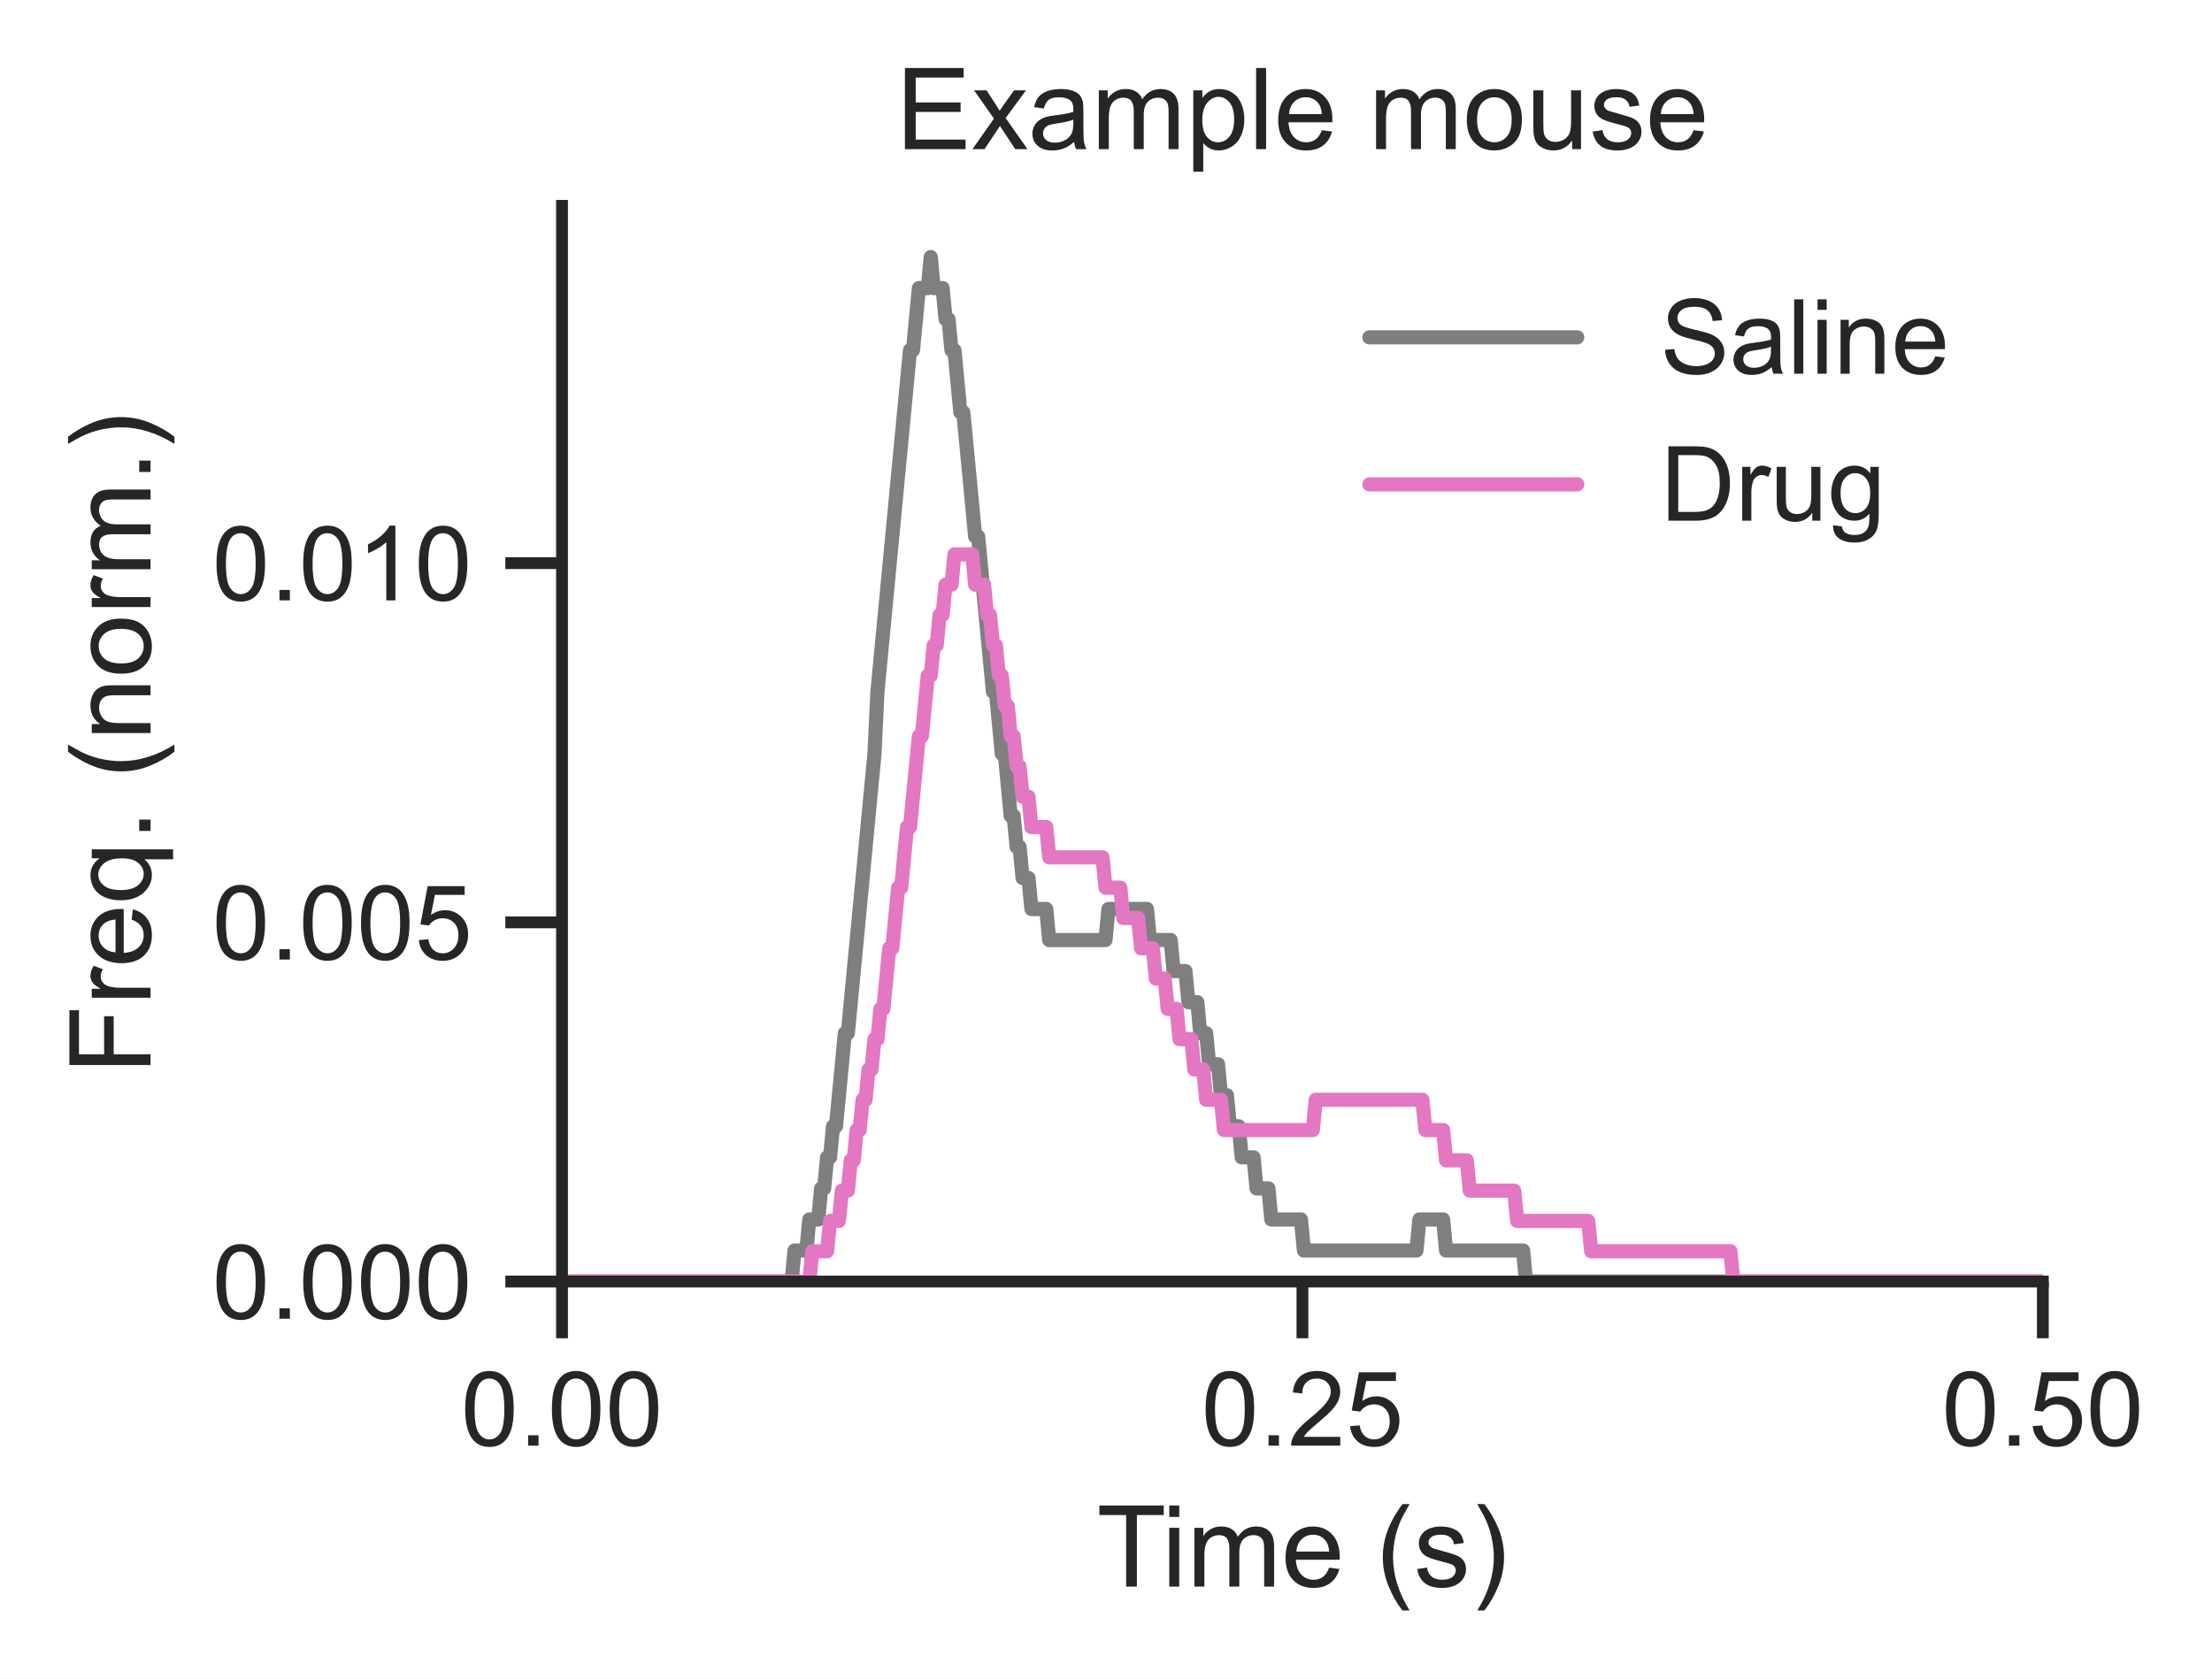
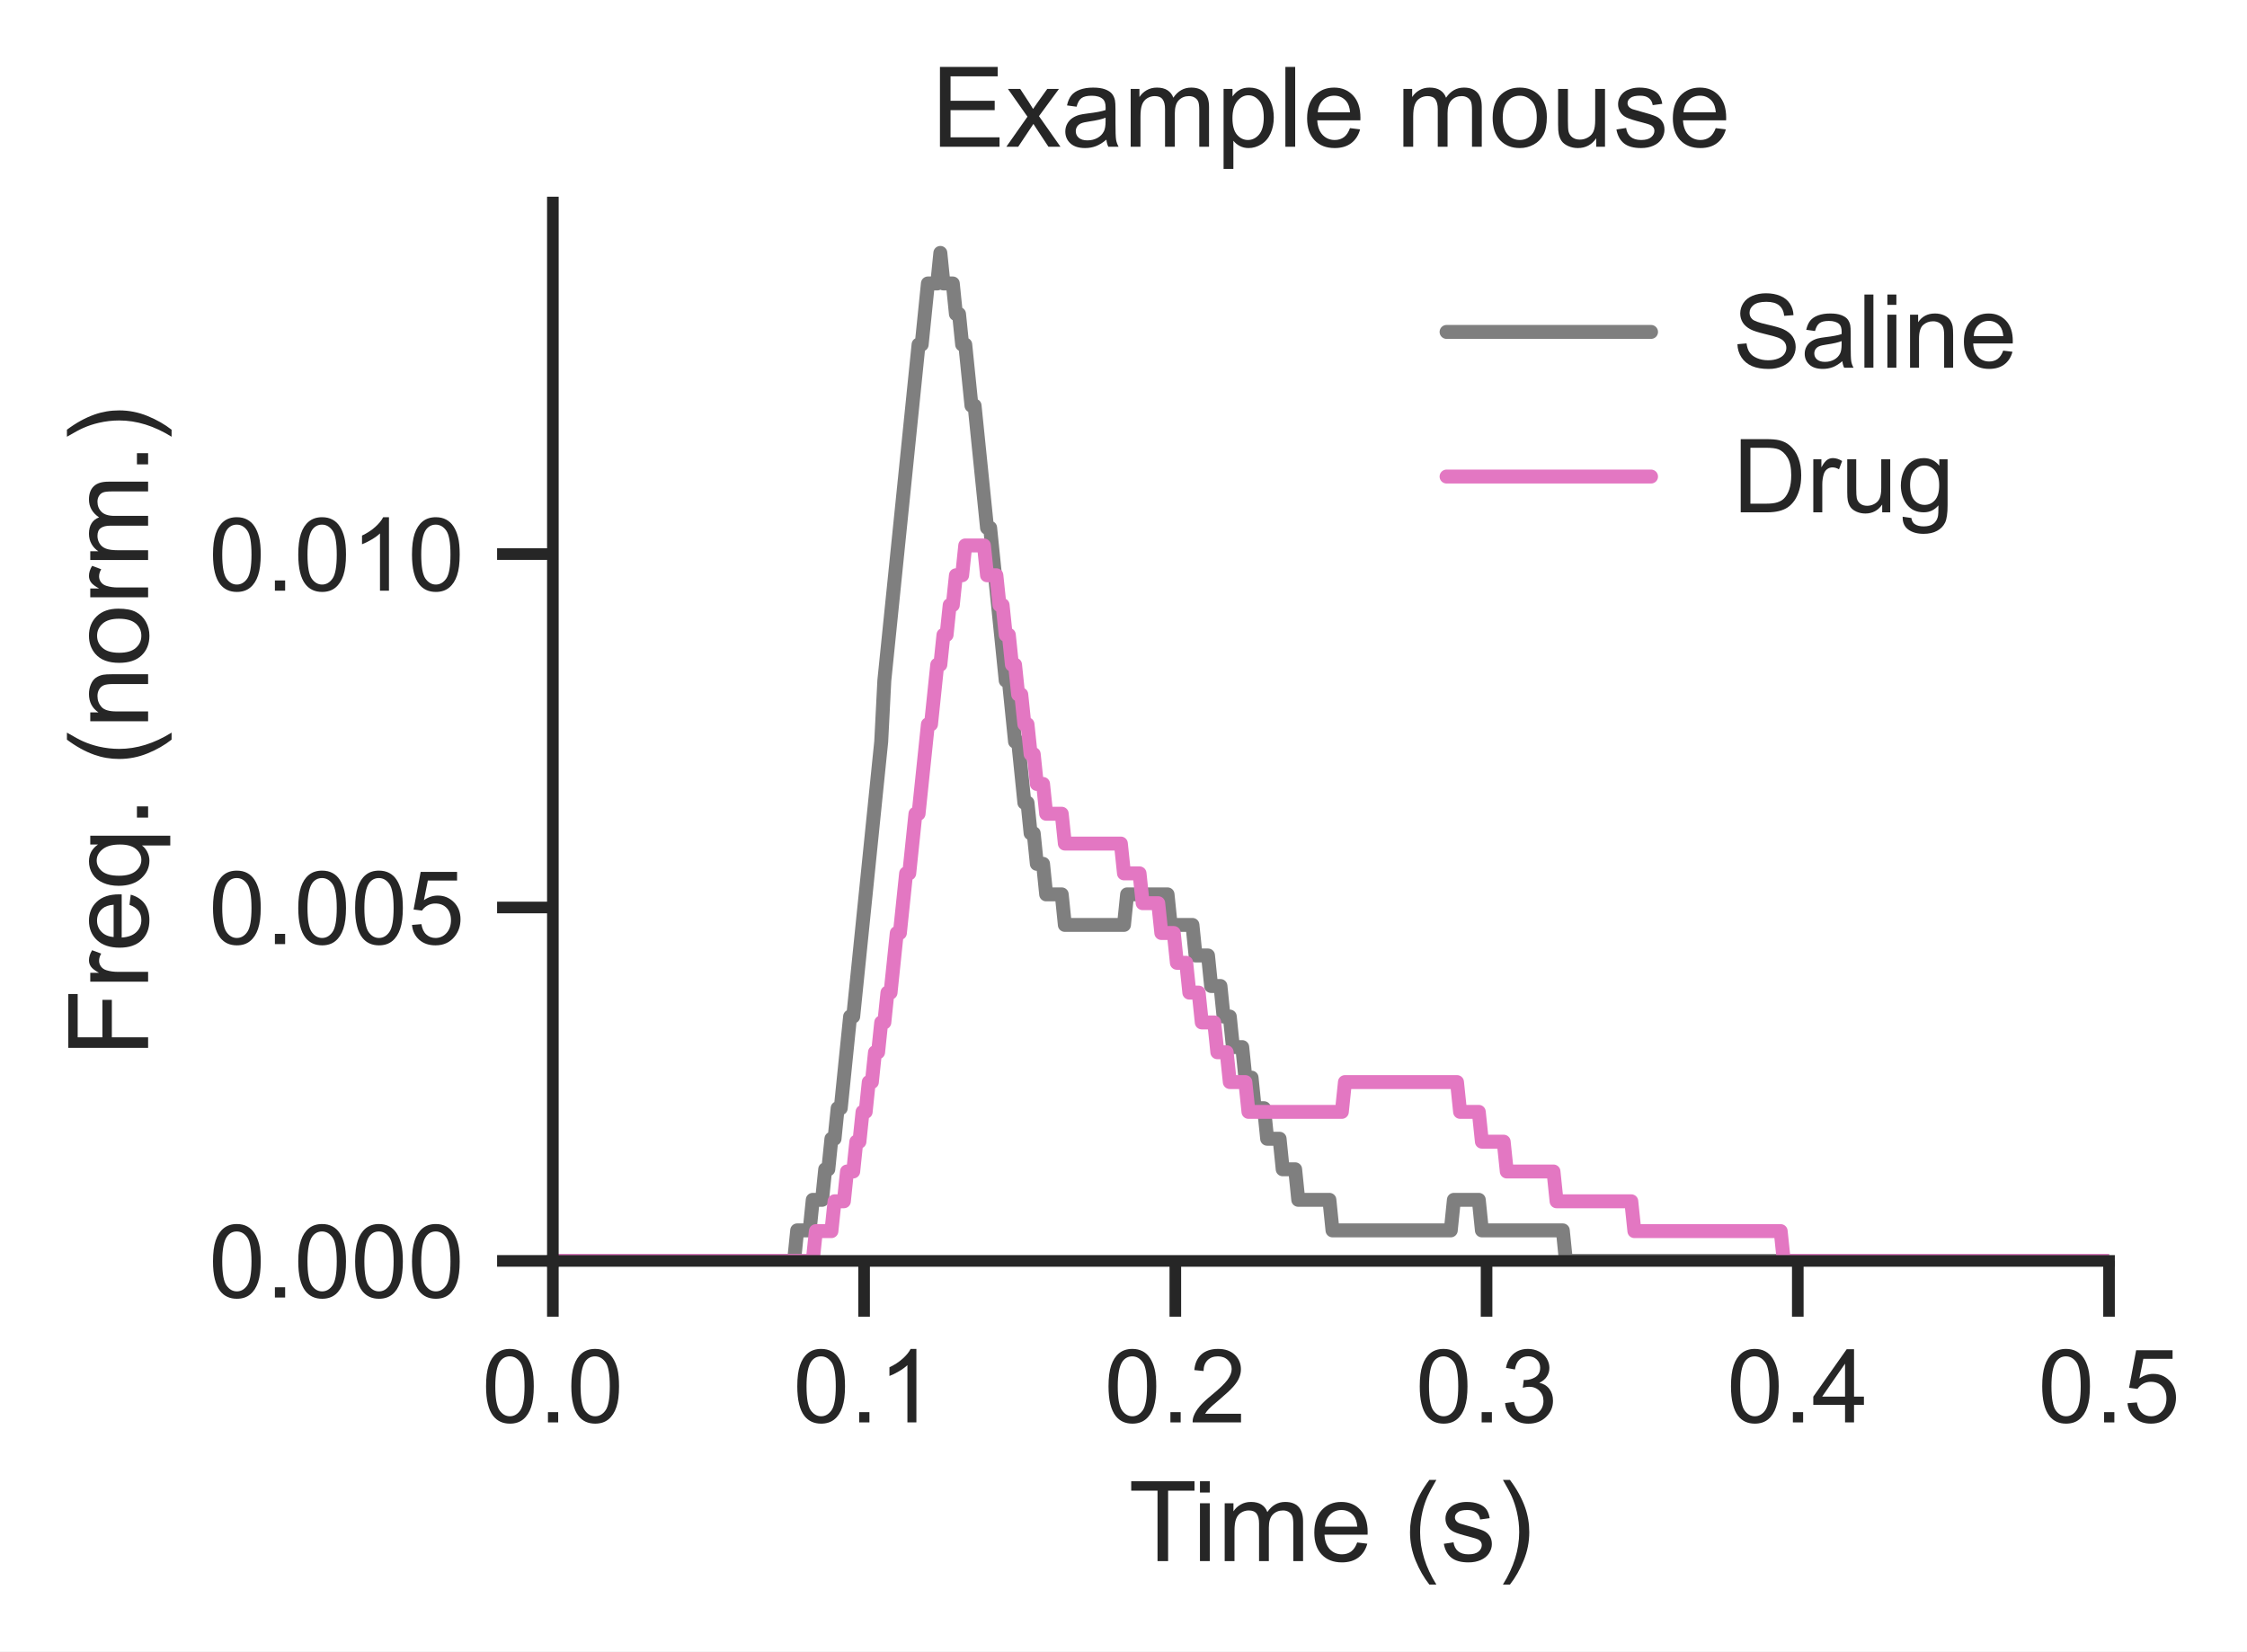
- <svg xmlns="http://www.w3.org/2000/svg" xmlns:xlink="http://www.w3.org/1999/xlink" width="234.12pt" height="177.69pt" viewBox="0 0 234.12 177.69" version="1.1">
+ <svg xmlns="http://www.w3.org/2000/svg" xmlns:xlink="http://www.w3.org/1999/xlink" width="241.765pt" height="177.69pt" viewBox="0 0 241.765 177.69" version="1.1">
  <defs>
    <style type="text/css">*{stroke-linejoin: round; stroke-linecap: butt}</style>
  </defs>
  <g id="figure_1">
    <g id="patch_1">
-       <path d="M 0 177.69  L 234.12 177.69  L 234.12 0  L 0 0  z " style="fill: #ffffff" />
+       <path d="M 0 177.69  L 241.765 177.69  L 241.765 0  L 0 0  z " style="fill: #ffffff" />
    </g>
    <g id="axes_1">
      <g id="patch_2">
-         <path d="M 59.485 135.668  L 216.216 135.668  L 216.216 21.789  L 59.485 21.789  z " style="fill: #ffffff" />
+         <path d="M 59.485 135.668  L 226.92 135.668  L 226.92 21.789  L 59.485 21.789  z " style="fill: #ffffff" />
      </g>
      <g id="matplotlib.axis_1">
        <g id="xtick_1">
          <g id="line2d_1">
            <defs>
-               <path id="m915b2467c2" d="M 0 0  L 0 6  " style="stroke: #262626; stroke-width: 1.25" />
-             </defs>
-             <g>
-               <use xlink:href="#m915b2467c2" x="59.485" y="135.668" style="fill: #262626; stroke: #262626; stroke-width: 1.25" />
+               <path id="m05663c5c47" d="M 0 0  L 0 6  " style="stroke: #262626; stroke-width: 1.25" />
+             </defs>
+             <g>
+               <use xlink:href="#m05663c5c47" x="59.485" y="135.668" style="fill: #262626; stroke: #262626; stroke-width: 1.25" />
            </g>
          </g>
          <g id="text_1">
-             <g style="fill: #262626" transform="translate(48.7818 153.042) scale(0.11 -0.11)">
+             <g style="fill: #262626" transform="translate(51.84031 153.042) scale(0.11 -0.11)">
              <defs>
                <path id="ArialMT-30" d="M 266 2259  Q 266 3072 433 3567  Q 600 4063 929 4331  Q 1259 4600 1759 4600  Q 2128 4600 2406 4451  Q 2684 4303 2865 4023  Q 3047 3744 3150 3342  Q 3253 2941 3253 2259  Q 3253 1453 3087 958  Q 2922 463 2592 192  Q 2263 -78 1759 -78  Q 1097 -78 719 397  Q 266 969 266 2259  z M 844 2259  Q 844 1131 1108 757  Q 1372 384 1759 384  Q 2147 384 2411 759  Q 2675 1134 2675 2259  Q 2675 3391 2411 3762  Q 2147 4134 1753 4134  Q 1366 4134 1134 3806  Q 844 3388 844 2259  z " transform="scale(0.015625)" />
                <path id="ArialMT-2e" d="M 581 0  L 581 641  L 1222 641  L 1222 0  L 581 0  z " transform="scale(0.015625)" />
              </defs>
              <use xlink:href="#ArialMT-30" />
              <use xlink:href="#ArialMT-2e" transform="translate(55.61523 0)" />
              <use xlink:href="#ArialMT-30" transform="translate(83.39844 0)" />
-               <use xlink:href="#ArialMT-30" transform="translate(139.0137 0)" />
            </g>
          </g>
        </g>
        <g id="xtick_2">
          <g id="line2d_2">
            <g>
-               <use xlink:href="#m915b2467c2" x="137.851" y="135.668" style="fill: #262626; stroke: #262626; stroke-width: 1.25" />
+               <use xlink:href="#m05663c5c47" x="92.972" y="135.668" style="fill: #262626; stroke: #262626; stroke-width: 1.25" />
            </g>
          </g>
          <g id="text_2">
-             <g style="fill: #262626" transform="translate(127.1471 153.042) scale(0.11 -0.11)">
-               <defs>
-                 <path id="ArialMT-32" d="M 3222 541  L 3222 0  L 194 0  Q 188 203 259 391  Q 375 700 629 1000  Q 884 1300 1366 1694  Q 2113 2306 2375 2664  Q 2638 3022 2638 3341  Q 2638 3675 2398 3904  Q 2159 4134 1775 4134  Q 1369 4134 1125 3890  Q 881 3647 878 3216  L 300 3275  Q 359 3922 746 4261  Q 1134 4600 1788 4600  Q 2447 4600 2831 4234  Q 3216 3869 3216 3328  Q 3216 3053 3103 2787  Q 2991 2522 2730 2228  Q 2469 1934 1863 1422  Q 1356 997 1212 845  Q 1069 694 975 541  L 3222 541  z " transform="scale(0.015625)" />
-                 <path id="ArialMT-35" d="M 266 1200  L 856 1250  Q 922 819 1161 601  Q 1400 384 1738 384  Q 2144 384 2425 690  Q 2706 997 2706 1503  Q 2706 1984 2436 2262  Q 2166 2541 1728 2541  Q 1456 2541 1237 2417  Q 1019 2294 894 2097  L 366 2166  L 809 4519  L 3088 4519  L 3088 3981  L 1259 3981  L 1013 2750  Q 1425 3038 1878 3038  Q 2478 3038 2890 2622  Q 3303 2206 3303 1553  Q 3303 931 2941 478  Q 2500 -78 1738 -78  Q 1113 -78 717 272  Q 322 622 266 1200  z " transform="scale(0.015625)" />
-               </defs>
-               <use xlink:href="#ArialMT-30" />
-               <use xlink:href="#ArialMT-2e" transform="translate(55.61523 0)" />
-               <use xlink:href="#ArialMT-32" transform="translate(83.39844 0)" />
-               <use xlink:href="#ArialMT-35" transform="translate(139.0137 0)" />
+             <g style="fill: #262626" transform="translate(85.32715 153.042) scale(0.11 -0.11)">
+               <defs>
+                 <path id="ArialMT-31" d="M 2384 0  L 1822 0  L 1822 3584  Q 1619 3391 1289 3197  Q 959 3003 697 2906  L 697 3450  Q 1169 3672 1522 3987  Q 1875 4303 2022 4600  L 2384 4600  L 2384 0  z " transform="scale(0.015625)" />
+               </defs>
+               <use xlink:href="#ArialMT-30" />
+               <use xlink:href="#ArialMT-2e" transform="translate(55.61523 0)" />
+               <use xlink:href="#ArialMT-31" transform="translate(83.39844 0)" />
            </g>
          </g>
        </g>
        <g id="xtick_3">
          <g id="line2d_3">
            <g>
-               <use xlink:href="#m915b2467c2" x="216.216" y="135.668" style="fill: #262626; stroke: #262626; stroke-width: 1.25" />
+               <use xlink:href="#m05663c5c47" x="126.459" y="135.668" style="fill: #262626; stroke: #262626; stroke-width: 1.25" />
            </g>
          </g>
          <g id="text_3">
-             <g style="fill: #262626" transform="translate(205.5125 153.042) scale(0.11 -0.11)">
+             <g style="fill: #262626" transform="translate(118.814 153.042) scale(0.11 -0.11)">
+               <defs>
+                 <path id="ArialMT-32" d="M 3222 541  L 3222 0  L 194 0  Q 188 203 259 391  Q 375 700 629 1000  Q 884 1300 1366 1694  Q 2113 2306 2375 2664  Q 2638 3022 2638 3341  Q 2638 3675 2398 3904  Q 2159 4134 1775 4134  Q 1369 4134 1125 3890  Q 881 3647 878 3216  L 300 3275  Q 359 3922 746 4261  Q 1134 4600 1788 4600  Q 2447 4600 2831 4234  Q 3216 3869 3216 3328  Q 3216 3053 3103 2787  Q 2991 2522 2730 2228  Q 2469 1934 1863 1422  Q 1356 997 1212 845  Q 1069 694 975 541  L 3222 541  z " transform="scale(0.015625)" />
+               </defs>
+               <use xlink:href="#ArialMT-30" />
+               <use xlink:href="#ArialMT-2e" transform="translate(55.61523 0)" />
+               <use xlink:href="#ArialMT-32" transform="translate(83.39844 0)" />
+             </g>
+           </g>
+         </g>
+         <g id="xtick_4">
+           <g id="line2d_4">
+             <g>
+               <use xlink:href="#m05663c5c47" x="159.946" y="135.668" style="fill: #262626; stroke: #262626; stroke-width: 1.25" />
+             </g>
+           </g>
+           <g id="text_4">
+             <g style="fill: #262626" transform="translate(152.3008 153.042) scale(0.11 -0.11)">
+               <defs>
+                 <path id="ArialMT-33" d="M 269 1209  L 831 1284  Q 928 806 1161 595  Q 1394 384 1728 384  Q 2125 384 2398 659  Q 2672 934 2672 1341  Q 2672 1728 2419 1979  Q 2166 2231 1775 2231  Q 1616 2231 1378 2169  L 1441 2663  Q 1497 2656 1531 2656  Q 1891 2656 2178 2843  Q 2466 3031 2466 3422  Q 2466 3731 2256 3934  Q 2047 4138 1716 4138  Q 1388 4138 1169 3931  Q 950 3725 888 3313  L 325 3413  Q 428 3978 793 4289  Q 1159 4600 1703 4600  Q 2078 4600 2393 4439  Q 2709 4278 2876 4000  Q 3044 3722 3044 3409  Q 3044 3113 2884 2869  Q 2725 2625 2413 2481  Q 2819 2388 3044 2092  Q 3269 1797 3269 1353  Q 3269 753 2831 336  Q 2394 -81 1725 -81  Q 1122 -81 723 278  Q 325 638 269 1209  z " transform="scale(0.015625)" />
+               </defs>
+               <use xlink:href="#ArialMT-30" />
+               <use xlink:href="#ArialMT-2e" transform="translate(55.61523 0)" />
+               <use xlink:href="#ArialMT-33" transform="translate(83.39844 0)" />
+             </g>
+           </g>
+         </g>
+         <g id="xtick_5">
+           <g id="line2d_5">
+             <g>
+               <use xlink:href="#m05663c5c47" x="193.433" y="135.668" style="fill: #262626; stroke: #262626; stroke-width: 1.25" />
+             </g>
+           </g>
+           <g id="text_5">
+             <g style="fill: #262626" transform="translate(185.7877 153.042) scale(0.11 -0.11)">
+               <defs>
+                 <path id="ArialMT-34" d="M 2069 0  L 2069 1097  L 81 1097  L 81 1613  L 2172 4581  L 2631 4581  L 2631 1613  L 3250 1613  L 3250 1097  L 2631 1097  L 2631 0  L 2069 0  z M 2069 1613  L 2069 3678  L 634 1613  L 2069 1613  z " transform="scale(0.015625)" />
+               </defs>
+               <use xlink:href="#ArialMT-30" />
+               <use xlink:href="#ArialMT-2e" transform="translate(55.61523 0)" />
+               <use xlink:href="#ArialMT-34" transform="translate(83.39844 0)" />
+             </g>
+           </g>
+         </g>
+         <g id="xtick_6">
+           <g id="line2d_6">
+             <g>
+               <use xlink:href="#m05663c5c47" x="226.92" y="135.668" style="fill: #262626; stroke: #262626; stroke-width: 1.25" />
+             </g>
+           </g>
+           <g id="text_6">
+             <g style="fill: #262626" transform="translate(219.2745 153.042) scale(0.11 -0.11)">
+               <defs>
+                 <path id="ArialMT-35" d="M 266 1200  L 856 1250  Q 922 819 1161 601  Q 1400 384 1738 384  Q 2144 384 2425 690  Q 2706 997 2706 1503  Q 2706 1984 2436 2262  Q 2166 2541 1728 2541  Q 1456 2541 1237 2417  Q 1019 2294 894 2097  L 366 2166  L 809 4519  L 3088 4519  L 3088 3981  L 1259 3981  L 1013 2750  Q 1425 3038 1878 3038  Q 2478 3038 2890 2622  Q 3303 2206 3303 1553  Q 3303 931 2941 478  Q 2500 -78 1738 -78  Q 1113 -78 717 272  Q 322 622 266 1200  z " transform="scale(0.015625)" />
+               </defs>
              <use xlink:href="#ArialMT-30" />
              <use xlink:href="#ArialMT-2e" transform="translate(55.61523 0)" />
              <use xlink:href="#ArialMT-35" transform="translate(83.39844 0)" />
-               <use xlink:href="#ArialMT-30" transform="translate(139.0137 0)" />
-             </g>
-           </g>
-         </g>
-         <g id="text_4">
-           <g style="fill: #262626" transform="translate(116.081 167.9639) scale(0.12 -0.12)">
+             </g>
+           </g>
+         </g>
+         <g id="text_7">
+           <g style="fill: #262626" transform="translate(121.4327 167.9639) scale(0.12 -0.12)">
            <defs>
              <path id="ArialMT-54" d="M 1659 0  L 1659 4041  L 150 4041  L 150 4581  L 3781 4581  L 3781 4041  L 2266 4041  L 2266 0  L 1659 0  z " transform="scale(0.015625)" />
              <path id="ArialMT-69" d="M 425 3934  L 425 4581  L 988 4581  L 988 3934  L 425 3934  z M 425 0  L 425 3319  L 988 3319  L 988 0  L 425 0  z " transform="scale(0.015625)" />
              <path id="ArialMT-6d" d="M 422 0  L 422 3319  L 925 3319  L 925 2853  Q 1081 3097 1340 3245  Q 1600 3394 1931 3394  Q 2300 3394 2536 3241  Q 2772 3088 2869 2813  Q 3263 3394 3894 3394  Q 4388 3394 4653 3120  Q 4919 2847 4919 2278  L 4919 0  L 4359 0  L 4359 2091  Q 4359 2428 4304 2576  Q 4250 2725 4106 2815  Q 3963 2906 3769 2906  Q 3419 2906 3187 2673  Q 2956 2441 2956 1928  L 2956 0  L 2394 0  L 2394 2156  Q 2394 2531 2256 2718  Q 2119 2906 1806 2906  Q 1569 2906 1367 2781  Q 1166 2656 1075 2415  Q 984 2175 984 1722  L 984 0  L 422 0  z " transform="scale(0.015625)" />
              <path id="ArialMT-65" d="M 2694 1069  L 3275 997  Q 3138 488 2766 206  Q 2394 -75 1816 -75  Q 1088 -75 661 373  Q 234 822 234 1631  Q 234 2469 665 2931  Q 1097 3394 1784 3394  Q 2450 3394 2872 2941  Q 3294 2488 3294 1666  Q 3294 1616 3291 1516  L 816 1516  Q 847 969 1125 678  Q 1403 388 1819 388  Q 2128 388 2347 550  Q 2566 713 2694 1069  z M 847 1978  L 2700 1978  Q 2663 2397 2488 2606  Q 2219 2931 1791 2931  Q 1403 2931 1139 2672  Q 875 2413 847 1978  z " transform="scale(0.015625)" />
              <path id="ArialMT-20" transform="scale(0.015625)" />
              <path id="ArialMT-28" d="M 1497 -1347  Q 1031 -759 709 28  Q 388 816 388 1659  Q 388 2403 628 3084  Q 909 3875 1497 4659  L 1900 4659  Q 1522 4009 1400 3731  Q 1209 3300 1100 2831  Q 966 2247 966 1656  Q 966 153 1900 -1347  L 1497 -1347  z " transform="scale(0.015625)" />
              <path id="ArialMT-73" d="M 197 991  L 753 1078  Q 800 744 1014 566  Q 1228 388 1613 388  Q 2000 388 2187 545  Q 2375 703 2375 916  Q 2375 1106 2209 1216  Q 2094 1291 1634 1406  Q 1016 1563 777 1677  Q 538 1791 414 1992  Q 291 2194 291 2438  Q 291 2659 392 2848  Q 494 3038 669 3163  Q 800 3259 1026 3326  Q 1253 3394 1513 3394  Q 1903 3394 2198 3281  Q 2494 3169 2634 2976  Q 2775 2784 2828 2463  L 2278 2388  Q 2241 2644 2061 2787  Q 1881 2931 1553 2931  Q 1166 2931 1000 2803  Q 834 2675 834 2503  Q 834 2394 903 2306  Q 972 2216 1119 2156  Q 1203 2125 1616 2013  Q 2213 1853 2448 1751  Q 2684 1650 2818 1456  Q 2953 1263 2953 975  Q 2953 694 2789 445  Q 2625 197 2315 61  Q 2006 -75 1616 -75  Q 969 -75 630 194  Q 291 463 197 991  z " transform="scale(0.015625)" />
              <path id="ArialMT-29" d="M 791 -1347  L 388 -1347  Q 1322 153 1322 1656  Q 1322 2244 1188 2822  Q 1081 3291 891 3722  Q 769 4003 388 4659  L 791 4659  Q 1378 3875 1659 3084  Q 1900 2403 1900 1659  Q 1900 816 1576 28  Q 1253 -759 791 -1347  z " transform="scale(0.015625)" />
            </defs>
            <use xlink:href="#ArialMT-54" />
            <use xlink:href="#ArialMT-69" transform="translate(57.33398 0)" />
            <use xlink:href="#ArialMT-6d" transform="translate(79.55078 0)" />
            <use xlink:href="#ArialMT-65" transform="translate(162.8516 0)" />
            <use xlink:href="#ArialMT-20" transform="translate(218.4668 0)" />
            <use xlink:href="#ArialMT-28" transform="translate(246.25 0)" />
            <use xlink:href="#ArialMT-73" transform="translate(279.5508 0)" />
            <use xlink:href="#ArialMT-29" transform="translate(329.5508 0)" />
          </g>
        </g>
      </g>
      <g id="matplotlib.axis_2">
        <g id="ytick_1">
-           <g id="line2d_4">
-             <defs>
-               <path id="m42a44870ef" d="M 0 0  L -6 0  " style="stroke: #262626; stroke-width: 1.25" />
-             </defs>
-             <g>
-               <use xlink:href="#m42a44870ef" x="59.485" y="135.668" style="fill: #262626; stroke: #262626; stroke-width: 1.25" />
-             </g>
-           </g>
-           <g id="text_5">
+           <g id="line2d_7">
+             <defs>
+               <path id="m8e4e26ca25" d="M 0 0  L -6 0  " style="stroke: #262626; stroke-width: 1.25" />
+             </defs>
+             <g>
+               <use xlink:href="#m8e4e26ca25" x="59.485" y="135.668" style="fill: #262626; stroke: #262626; stroke-width: 1.25" />
+             </g>
+           </g>
+           <g id="text_8">
            <g style="fill: #262626" transform="translate(22.46125 139.6052) scale(0.11 -0.11)">
              <use xlink:href="#ArialMT-30" />
              <use xlink:href="#ArialMT-2e" transform="translate(55.61523 0)" />
              <use xlink:href="#ArialMT-30" transform="translate(83.39844 0)" />
              <use xlink:href="#ArialMT-30" transform="translate(139.0137 0)" />
              <use xlink:href="#ArialMT-30" transform="translate(194.6289 0)" />
            </g>
          </g>
        </g>
        <g id="ytick_2">
-           <g id="line2d_5">
-             <g>
-               <use xlink:href="#m42a44870ef" x="59.485" y="97.643" style="fill: #262626; stroke: #262626; stroke-width: 1.25" />
-             </g>
-           </g>
-           <g id="text_6">
+           <g id="line2d_8">
+             <g>
+               <use xlink:href="#m8e4e26ca25" x="59.485" y="97.643" style="fill: #262626; stroke: #262626; stroke-width: 1.25" />
+             </g>
+           </g>
+           <g id="text_9">
            <g style="fill: #262626" transform="translate(22.46125 101.5798) scale(0.11 -0.11)">
              <use xlink:href="#ArialMT-30" />
              <use xlink:href="#ArialMT-2e" transform="translate(55.61523 0)" />
              <use xlink:href="#ArialMT-30" transform="translate(83.39844 0)" />
              <use xlink:href="#ArialMT-30" transform="translate(139.0137 0)" />
              <use xlink:href="#ArialMT-35" transform="translate(194.6289 0)" />
            </g>
          </g>
        </g>
        <g id="ytick_3">
-           <g id="line2d_6">
-             <g>
-               <use xlink:href="#m42a44870ef" x="59.485" y="59.618" style="fill: #262626; stroke: #262626; stroke-width: 1.25" />
-             </g>
-           </g>
-           <g id="text_7">
+           <g id="line2d_9">
+             <g>
+               <use xlink:href="#m8e4e26ca25" x="59.485" y="59.618" style="fill: #262626; stroke: #262626; stroke-width: 1.25" />
+             </g>
+           </g>
+           <g id="text_10">
            <g style="fill: #262626" transform="translate(22.46125 63.55439) scale(0.11 -0.11)">
-               <defs>
-                 <path id="ArialMT-31" d="M 2384 0  L 1822 0  L 1822 3584  Q 1619 3391 1289 3197  Q 959 3003 697 2906  L 697 3450  Q 1169 3672 1522 3987  Q 1875 4303 2022 4600  L 2384 4600  L 2384 0  z " transform="scale(0.015625)" />
-               </defs>
              <use xlink:href="#ArialMT-30" />
              <use xlink:href="#ArialMT-2e" transform="translate(55.61523 0)" />
              <use xlink:href="#ArialMT-30" transform="translate(83.39844 0)" />
              <use xlink:href="#ArialMT-31" transform="translate(139.0137 0)" />
              <use xlink:href="#ArialMT-30" transform="translate(194.6289 0)" />
            </g>
          </g>
        </g>
-         <g id="text_8">
+         <g id="text_11">
          <g style="fill: #262626" transform="translate(15.93562 113.7295) rotate(-90) scale(0.12 -0.12)">
            <defs>
              <path id="ArialMT-46" d="M 525 0  L 525 4581  L 3616 4581  L 3616 4041  L 1131 4041  L 1131 2622  L 3281 2622  L 3281 2081  L 1131 2081  L 1131 0  L 525 0  z " transform="scale(0.015625)" />
              <path id="ArialMT-72" d="M 416 0  L 416 3319  L 922 3319  L 922 2816  Q 1116 3169 1280 3281  Q 1444 3394 1641 3394  Q 1925 3394 2219 3213  L 2025 2691  Q 1819 2813 1613 2813  Q 1428 2813 1281 2702  Q 1134 2591 1072 2394  Q 978 2094 978 1738  L 978 0  L 416 0  z " transform="scale(0.015625)" />
              <path id="ArialMT-71" d="M 2538 -1272  L 2538 353  Q 2406 169 2170 47  Q 1934 -75 1669 -75  Q 1078 -75 651 397  Q 225 869 225 1691  Q 225 2191 398 2587  Q 572 2984 901 3189  Q 1231 3394 1625 3394  Q 2241 3394 2594 2875  L 2594 3319  L 3100 3319  L 3100 -1272  L 2538 -1272  z M 803 1669  Q 803 1028 1072 708  Q 1341 388 1716 388  Q 2075 388 2334 692  Q 2594 997 2594 1619  Q 2594 2281 2320 2615  Q 2047 2950 1678 2950  Q 1313 2950 1058 2639  Q 803 2328 803 1669  z " transform="scale(0.015625)" />
              <path id="ArialMT-6e" d="M 422 0  L 422 3319  L 928 3319  L 928 2847  Q 1294 3394 1984 3394  Q 2284 3394 2536 3286  Q 2788 3178 2913 3003  Q 3038 2828 3088 2588  Q 3119 2431 3119 2041  L 3119 0  L 2556 0  L 2556 2019  Q 2556 2363 2490 2533  Q 2425 2703 2258 2804  Q 2091 2906 1866 2906  Q 1506 2906 1245 2678  Q 984 2450 984 1813  L 984 0  L 422 0  z " transform="scale(0.015625)" />
              <path id="ArialMT-6f" d="M 213 1659  Q 213 2581 725 3025  Q 1153 3394 1769 3394  Q 2453 3394 2887 2945  Q 3322 2497 3322 1706  Q 3322 1066 3130 698  Q 2938 331 2570 128  Q 2203 -75 1769 -75  Q 1072 -75 642 372  Q 213 819 213 1659  z M 791 1659  Q 791 1022 1069 705  Q 1347 388 1769 388  Q 2188 388 2466 706  Q 2744 1025 2744 1678  Q 2744 2294 2464 2611  Q 2184 2928 1769 2928  Q 1347 2928 1069 2612  Q 791 2297 791 1659  z " transform="scale(0.015625)" />
            </defs>
            <use xlink:href="#ArialMT-46" />
            <use xlink:href="#ArialMT-72" transform="translate(61.08398 0)" />
            <use xlink:href="#ArialMT-65" transform="translate(94.38477 0)" />
            <use xlink:href="#ArialMT-71" transform="translate(150 0)" />
            <use xlink:href="#ArialMT-2e" transform="translate(205.6152 0)" />
            <use xlink:href="#ArialMT-20" transform="translate(233.3984 0)" />
            <use xlink:href="#ArialMT-28" transform="translate(261.1816 0)" />
            <use xlink:href="#ArialMT-6e" transform="translate(294.4824 0)" />
            <use xlink:href="#ArialMT-6f" transform="translate(350.0977 0)" />
            <use xlink:href="#ArialMT-72" transform="translate(405.7129 0)" />
            <use xlink:href="#ArialMT-6d" transform="translate(439.0137 0)" />
            <use xlink:href="#ArialMT-2e" transform="translate(522.3145 0)" />
            <use xlink:href="#ArialMT-29" transform="translate(550.0977 0)" />
          </g>
        </g>
      </g>
-       <g id="line2d_7">
-         <path d="M 59.642 135.668  L 83.779 135.668  L 84.092 132.382  L 85.346 132.382  L 85.659 129.095  L 86.6 129.095  L 86.913 125.809  L 87.227 125.809  L 87.54 122.522  L 87.854 122.522  L 88.167 119.236  L 88.48 119.236  L 89.421 109.376  L 89.734 109.376  L 92.555 79.797  L 92.869 73.224  L 96.317 37.072  L 96.63 37.072  L 97.257 30.499  L 98.198 30.499  L 98.511 27.212  L 98.825 30.499  L 99.765 30.499  L 100.079 33.785  L 100.392 33.785  L 100.705 37.072  L 101.019 37.072  L 101.646 43.645  L 101.959 43.645  L 103.213 56.791  L 103.527 56.791  L 105.094 73.224  L 105.407 73.224  L 106.034 79.797  L 106.348 79.797  L 106.975 86.37  L 107.288 86.37  L 107.602 89.657  L 107.915 89.657  L 108.229 92.943  L 108.855 92.943  L 109.169 96.23  L 110.736 96.23  L 111.05 99.516  L 117.005 99.516  L 117.319 96.23  L 121.394 96.23  L 121.707 99.516  L 123.902 99.516  L 124.215 102.803  L 125.469 102.803  L 125.782 106.089  L 126.723 106.089  L 127.036 109.376  L 127.663 109.376  L 127.977 112.663  L 128.917 112.663  L 129.23 115.949  L 129.857 115.949  L 130.171 119.236  L 131.111 119.236  L 131.425 122.522  L 132.679 122.522  L 132.992 125.809  L 134.246 125.809  L 134.559 129.095  L 137.694 129.095  L 138.007 132.382  L 149.919 132.382  L 150.232 129.095  L 152.74 129.095  L 153.054 132.382  L 161.204 132.382  L 161.517 135.668  L 235.12 135.668  L 235.12 135.668  " clip-path="url(#p0fa5ab3a40)" style="fill: none; stroke: #7f7f7f; stroke-width: 1.5; stroke-linecap: round" />
-       </g>
-       <g id="line2d_8">
-         <path d="M 59.642 135.668  L 85.659 135.668  L 85.973 132.461  L 87.54 132.461  L 87.854 129.253  L 88.794 129.253  L 89.107 126.046  L 89.734 126.046  L 90.048 122.838  L 90.361 122.838  L 90.675 119.631  L 90.988 119.631  L 91.302 116.423  L 91.615 116.423  L 91.929 113.216  L 92.242 113.216  L 92.555 110.008  L 92.869 110.008  L 93.182 106.801  L 93.496 106.801  L 94.123 100.385  L 94.436 100.385  L 95.063 93.97  L 95.377 93.97  L 96.004 87.555  L 96.317 87.555  L 97.257 77.933  L 97.571 77.933  L 98.198 71.518  L 98.511 71.518  L 98.825 68.31  L 99.138 68.31  L 99.452 65.102  L 99.765 65.102  L 100.079 61.895  L 100.705 61.895  L 101.019 58.687  L 102.9 58.687  L 103.213 61.895  L 104.154 61.895  L 104.467 65.102  L 104.78 65.102  L 105.094 68.31  L 105.407 68.31  L 105.721 71.518  L 106.034 71.518  L 106.348 74.725  L 106.661 74.725  L 106.975 77.933  L 107.288 77.933  L 107.602 81.14  L 107.915 81.14  L 108.229 84.348  L 108.855 84.348  L 109.169 87.555  L 110.736 87.555  L 111.05 90.763  L 116.692 90.763  L 117.005 93.97  L 118.573 93.97  L 118.886 97.178  L 120.454 97.178  L 120.767 100.385  L 122.021 100.385  L 122.334 103.593  L 123.275 103.593  L 123.588 106.801  L 124.529 106.801  L 124.842 110.008  L 126.096 110.008  L 126.409 113.216  L 127.35 113.216  L 127.663 116.423  L 129.23 116.423  L 129.544 119.631  L 138.948 119.631  L 139.261 116.423  L 150.546 116.423  L 150.859 119.631  L 152.74 119.631  L 153.054 122.838  L 155.248 122.838  L 155.561 126.046  L 160.263 126.046  L 160.577 129.253  L 168.1 129.253  L 168.413 132.461  L 183.146 132.461  L 183.459 135.668  L 235.12 135.668  L 235.12 135.668  " clip-path="url(#p0fa5ab3a40)" style="fill: none; stroke: #e377c2; stroke-width: 1.5; stroke-linecap: round" />
+       <g id="line2d_10">
+         <path d="M 59.653 135.668  L 85.438 135.668  L 85.772 132.382  L 87.112 132.382  L 87.447 129.095  L 88.451 129.095  L 88.786 125.809  L 89.121 125.809  L 89.456 122.522  L 89.791 122.522  L 90.126 119.236  L 90.461 119.236  L 91.465 109.376  L 91.8 109.376  L 94.814 79.797  L 95.149 73.224  L 98.832 37.072  L 99.167 37.072  L 99.837 30.499  L 100.842 30.499  L 101.176 27.212  L 101.511 30.499  L 102.516 30.499  L 102.851 33.785  L 103.186 33.785  L 103.521 37.072  L 103.855 37.072  L 104.525 43.645  L 104.86 43.645  L 106.199 56.791  L 106.534 56.791  L 108.209 73.224  L 108.544 73.224  L 109.213 79.797  L 109.548 79.797  L 110.218 86.37  L 110.553 86.37  L 110.888 89.657  L 111.222 89.657  L 111.557 92.943  L 112.227 92.943  L 112.562 96.23  L 114.236 96.23  L 114.571 99.516  L 120.934 99.516  L 121.269 96.23  L 125.622 96.23  L 125.957 99.516  L 128.301 99.516  L 128.636 102.803  L 129.975 102.803  L 130.31 106.089  L 131.315 106.089  L 131.649 109.376  L 132.319 109.376  L 132.654 112.663  L 133.659 112.663  L 133.994 115.949  L 134.663 115.949  L 134.998 119.236  L 136.003 119.236  L 136.338 122.522  L 137.677 122.522  L 138.012 125.809  L 139.351 125.809  L 139.686 129.095  L 143.035 129.095  L 143.37 132.382  L 156.095 132.382  L 156.43 129.095  L 159.109 129.095  L 159.444 132.382  L 168.15 132.382  L 168.485 135.668  L 242.765 135.668  L 242.765 135.668  " clip-path="url(#p946aede57c)" style="fill: none; stroke: #7f7f7f; stroke-width: 1.5; stroke-linecap: round" />
+       </g>
+       <g id="line2d_11">
+         <path d="M 59.653 135.668  L 87.447 135.668  L 87.782 132.461  L 89.456 132.461  L 89.791 129.253  L 90.796 129.253  L 91.13 126.046  L 91.8 126.046  L 92.135 122.838  L 92.47 122.838  L 92.805 119.631  L 93.14 119.631  L 93.474 116.423  L 93.809 116.423  L 94.144 113.216  L 94.479 113.216  L 94.814 110.008  L 95.149 110.008  L 95.484 106.801  L 95.819 106.801  L 96.488 100.385  L 96.823 100.385  L 97.493 93.97  L 97.828 93.97  L 98.497 87.555  L 98.832 87.555  L 99.837 77.933  L 100.172 77.933  L 100.842 71.518  L 101.176 71.518  L 101.511 68.31  L 101.846 68.31  L 102.181 65.102  L 102.516 65.102  L 102.851 61.895  L 103.521 61.895  L 103.855 58.687  L 105.865 58.687  L 106.199 61.895  L 107.204 61.895  L 107.539 65.102  L 107.874 65.102  L 108.209 68.31  L 108.544 68.31  L 108.878 71.518  L 109.213 71.518  L 109.548 74.725  L 109.883 74.725  L 110.218 77.933  L 110.553 77.933  L 110.888 81.14  L 111.222 81.14  L 111.557 84.348  L 112.227 84.348  L 112.562 87.555  L 114.236 87.555  L 114.571 90.763  L 120.599 90.763  L 120.934 93.97  L 122.608 93.97  L 122.943 97.178  L 124.617 97.178  L 124.952 100.385  L 126.292 100.385  L 126.626 103.593  L 127.631 103.593  L 127.966 106.801  L 128.971 106.801  L 129.305 110.008  L 130.645 110.008  L 130.98 113.216  L 131.984 113.216  L 132.319 116.423  L 133.994 116.423  L 134.328 119.631  L 144.374 119.631  L 144.709 116.423  L 156.765 116.423  L 157.099 119.631  L 159.109 119.631  L 159.444 122.838  L 161.788 122.838  L 162.122 126.046  L 167.146 126.046  L 167.48 129.253  L 175.517 129.253  L 175.852 132.461  L 191.591 132.461  L 191.926 135.668  L 242.765 135.668  L 242.765 135.668  " clip-path="url(#p946aede57c)" style="fill: none; stroke: #e377c2; stroke-width: 1.5; stroke-linecap: round" />
      </g>
      <g id="patch_3">
        <path d="M 59.485 135.668  L 59.485 21.789  " style="fill: none; stroke: #262626; stroke-width: 1.25; stroke-linejoin: miter; stroke-linecap: square" />
      </g>
      <g id="patch_4">
-         <path d="M 59.485 135.668  L 216.216 135.668  " style="fill: none; stroke: #262626; stroke-width: 1.25; stroke-linejoin: miter; stroke-linecap: square" />
-       </g>
-       <g id="text_9">
-         <g style="fill: #262626" transform="translate(94.83347 15.78937) scale(0.12 -0.12)">
+         <path d="M 59.485 135.668  L 226.92 135.668  " style="fill: none; stroke: #262626; stroke-width: 1.25; stroke-linejoin: miter; stroke-linecap: square" />
+       </g>
+       <g id="text_12">
+         <g style="fill: #262626" transform="translate(100.1852 15.78937) scale(0.12 -0.12)">
          <defs>
            <path id="ArialMT-45" d="M 506 0  L 506 4581  L 3819 4581  L 3819 4041  L 1113 4041  L 1113 2638  L 3647 2638  L 3647 2100  L 1113 2100  L 1113 541  L 3925 541  L 3925 0  L 506 0  z " transform="scale(0.015625)" />
            <path id="ArialMT-78" d="M 47 0  L 1259 1725  L 138 3319  L 841 3319  L 1350 2541  Q 1494 2319 1581 2169  Q 1719 2375 1834 2534  L 2394 3319  L 3066 3319  L 1919 1756  L 3153 0  L 2463 0  L 1781 1031  L 1600 1309  L 728 0  L 47 0  z " transform="scale(0.015625)" />
            <path id="ArialMT-61" d="M 2588 409  Q 2275 144 1986 34  Q 1697 -75 1366 -75  Q 819 -75 525 192  Q 231 459 231 875  Q 231 1119 342 1320  Q 453 1522 633 1644  Q 813 1766 1038 1828  Q 1203 1872 1538 1913  Q 2219 1994 2541 2106  Q 2544 2222 2544 2253  Q 2544 2597 2384 2738  Q 2169 2928 1744 2928  Q 1347 2928 1158 2789  Q 969 2650 878 2297  L 328 2372  Q 403 2725 575 2942  Q 747 3159 1072 3276  Q 1397 3394 1825 3394  Q 2250 3394 2515 3294  Q 2781 3194 2906 3042  Q 3031 2891 3081 2659  Q 3109 2516 3109 2141  L 3109 1391  Q 3109 606 3145 398  Q 3181 191 3288 0  L 2700 0  Q 2613 175 2588 409  z M 2541 1666  Q 2234 1541 1622 1453  Q 1275 1403 1131 1340  Q 988 1278 909 1158  Q 831 1038 831 891  Q 831 666 1001 516  Q 1172 366 1500 366  Q 1825 366 2078 508  Q 2331 650 2450 897  Q 2541 1088 2541 1459  L 2541 1666  z " transform="scale(0.015625)" />
            <path id="ArialMT-70" d="M 422 -1272  L 422 3319  L 934 3319  L 934 2888  Q 1116 3141 1344 3267  Q 1572 3394 1897 3394  Q 2322 3394 2647 3175  Q 2972 2956 3137 2557  Q 3303 2159 3303 1684  Q 3303 1175 3120 767  Q 2938 359 2589 142  Q 2241 -75 1856 -75  Q 1575 -75 1351 44  Q 1128 163 984 344  L 984 -1272  L 422 -1272  z M 931 1641  Q 931 1000 1190 694  Q 1450 388 1819 388  Q 2194 388 2461 705  Q 2728 1022 2728 1688  Q 2728 2322 2467 2637  Q 2206 2953 1844 2953  Q 1484 2953 1207 2617  Q 931 2281 931 1641  z " transform="scale(0.015625)" />
            <path id="ArialMT-6c" d="M 409 0  L 409 4581  L 972 4581  L 972 0  L 409 0  z " transform="scale(0.015625)" />
            <path id="ArialMT-75" d="M 2597 0  L 2597 488  Q 2209 -75 1544 -75  Q 1250 -75 995 37  Q 741 150 617 320  Q 494 491 444 738  Q 409 903 409 1263  L 409 3319  L 972 3319  L 972 1478  Q 972 1038 1006 884  Q 1059 663 1231 536  Q 1403 409 1656 409  Q 1909 409 2131 539  Q 2353 669 2445 892  Q 2538 1116 2538 1541  L 2538 3319  L 3100 3319  L 3100 0  L 2597 0  z " transform="scale(0.015625)" />
          </defs>
          <use xlink:href="#ArialMT-45" />
          <use xlink:href="#ArialMT-78" transform="translate(66.69922 0)" />
          <use xlink:href="#ArialMT-61" transform="translate(116.6992 0)" />
          <use xlink:href="#ArialMT-6d" transform="translate(172.3145 0)" />
          <use xlink:href="#ArialMT-70" transform="translate(255.6152 0)" />
          <use xlink:href="#ArialMT-6c" transform="translate(311.2305 0)" />
          <use xlink:href="#ArialMT-65" transform="translate(333.4473 0)" />
          <use xlink:href="#ArialMT-20" transform="translate(389.0625 0)" />
          <use xlink:href="#ArialMT-6d" transform="translate(416.8457 0)" />
          <use xlink:href="#ArialMT-6f" transform="translate(500.1465 0)" />
          <use xlink:href="#ArialMT-75" transform="translate(555.7617 0)" />
          <use xlink:href="#ArialMT-73" transform="translate(611.377 0)" />
          <use xlink:href="#ArialMT-65" transform="translate(661.377 0)" />
        </g>
      </g>
      <g id="legend_1">
-         <g id="line2d_9">
-           <path d="M 144.939 35.713  L 155.939 35.713  L 166.939 35.713  " style="fill: none; stroke: #7f7f7f; stroke-width: 1.5; stroke-linecap: round" />
-         </g>
-         <g id="text_10">
-           <g style="fill: #262626" transform="translate(175.7394 39.56297) scale(0.11 -0.11)">
+         <g id="line2d_12">
+           <path d="M 155.643 35.713  L 166.643 35.713  L 177.643 35.713  " style="fill: none; stroke: #7f7f7f; stroke-width: 1.5; stroke-linecap: round" />
+         </g>
+         <g id="text_13">
+           <g style="fill: #262626" transform="translate(186.443 39.56297) scale(0.11 -0.11)">
            <defs>
              <path id="ArialMT-53" d="M 288 1472  L 859 1522  Q 900 1178 1048 958  Q 1197 738 1509 602  Q 1822 466 2213 466  Q 2559 466 2825 569  Q 3091 672 3220 851  Q 3350 1031 3350 1244  Q 3350 1459 3225 1620  Q 3100 1781 2813 1891  Q 2628 1963 1997 2114  Q 1366 2266 1113 2400  Q 784 2572 623 2826  Q 463 3081 463 3397  Q 463 3744 659 4045  Q 856 4347 1234 4503  Q 1613 4659 2075 4659  Q 2584 4659 2973 4495  Q 3363 4331 3572 4012  Q 3781 3694 3797 3291  L 3216 3247  Q 3169 3681 2898 3903  Q 2628 4125 2100 4125  Q 1550 4125 1298 3923  Q 1047 3722 1047 3438  Q 1047 3191 1225 3031  Q 1400 2872 2139 2705  Q 2878 2538 3153 2413  Q 3553 2228 3743 1945  Q 3934 1663 3934 1294  Q 3934 928 3725 604  Q 3516 281 3123 101  Q 2731 -78 2241 -78  Q 1619 -78 1198 103  Q 778 284 539 648  Q 300 1013 288 1472  z " transform="scale(0.015625)" />
            </defs>
            <use xlink:href="#ArialMT-53" />
            <use xlink:href="#ArialMT-61" transform="translate(66.69922 0)" />
            <use xlink:href="#ArialMT-6c" transform="translate(122.3145 0)" />
            <use xlink:href="#ArialMT-69" transform="translate(144.5312 0)" />
            <use xlink:href="#ArialMT-6e" transform="translate(166.748 0)" />
            <use xlink:href="#ArialMT-65" transform="translate(222.3633 0)" />
          </g>
        </g>
-         <g id="line2d_10">
-           <path d="M 144.939 51.273  L 155.939 51.273  L 166.939 51.273  " style="fill: none; stroke: #e377c2; stroke-width: 1.5; stroke-linecap: round" />
-         </g>
-         <g id="text_11">
-           <g style="fill: #262626" transform="translate(175.7394 55.12281) scale(0.11 -0.11)">
+         <g id="line2d_13">
+           <path d="M 155.643 51.273  L 166.643 51.273  L 177.643 51.273  " style="fill: none; stroke: #e377c2; stroke-width: 1.5; stroke-linecap: round" />
+         </g>
+         <g id="text_14">
+           <g style="fill: #262626" transform="translate(186.443 55.12281) scale(0.11 -0.11)">
            <defs>
              <path id="ArialMT-44" d="M 494 0  L 494 4581  L 2072 4581  Q 2606 4581 2888 4516  Q 3281 4425 3559 4188  Q 3922 3881 4101 3404  Q 4281 2928 4281 2316  Q 4281 1794 4159 1391  Q 4038 988 3847 723  Q 3656 459 3429 307  Q 3203 156 2883 78  Q 2563 0 2147 0  L 494 0  z M 1100 541  L 2078 541  Q 2531 541 2789 625  Q 3047 709 3200 863  Q 3416 1078 3536 1442  Q 3656 1806 3656 2325  Q 3656 3044 3420 3430  Q 3184 3816 2847 3947  Q 2603 4041 2063 4041  L 1100 4041  L 1100 541  z " transform="scale(0.015625)" />
              <path id="ArialMT-67" d="M 319 -275  L 866 -356  Q 900 -609 1056 -725  Q 1266 -881 1628 -881  Q 2019 -881 2231 -725  Q 2444 -569 2519 -288  Q 2563 -116 2559 434  Q 2191 0 1641 0  Q 956 0 581 494  Q 206 988 206 1678  Q 206 2153 378 2554  Q 550 2956 876 3175  Q 1203 3394 1644 3394  Q 2231 3394 2613 2919  L 2613 3319  L 3131 3319  L 3131 450  Q 3131 -325 2973 -648  Q 2816 -972 2473 -1159  Q 2131 -1347 1631 -1347  Q 1038 -1347 672 -1080  Q 306 -813 319 -275  z M 784 1719  Q 784 1066 1043 766  Q 1303 466 1694 466  Q 2081 466 2343 764  Q 2606 1063 2606 1700  Q 2606 2309 2336 2618  Q 2066 2928 1684 2928  Q 1309 2928 1046 2623  Q 784 2319 784 1719  z " transform="scale(0.015625)" />
            </defs>
            <use xlink:href="#ArialMT-44" />
            <use xlink:href="#ArialMT-72" transform="translate(72.2168 0)" />
            <use xlink:href="#ArialMT-75" transform="translate(105.5176 0)" />
            <use xlink:href="#ArialMT-67" transform="translate(161.1328 0)" />
          </g>
        </g>
      </g>
    </g>
  </g>
  <defs>
-     <clipPath id="p0fa5ab3a40">
-       <rect x="59.485" y="21.789" width="156.731" height="113.879" />
+     <clipPath id="p946aede57c">
+       <rect x="59.485" y="21.789" width="167.434" height="113.879" />
    </clipPath>
  </defs>
</svg>
